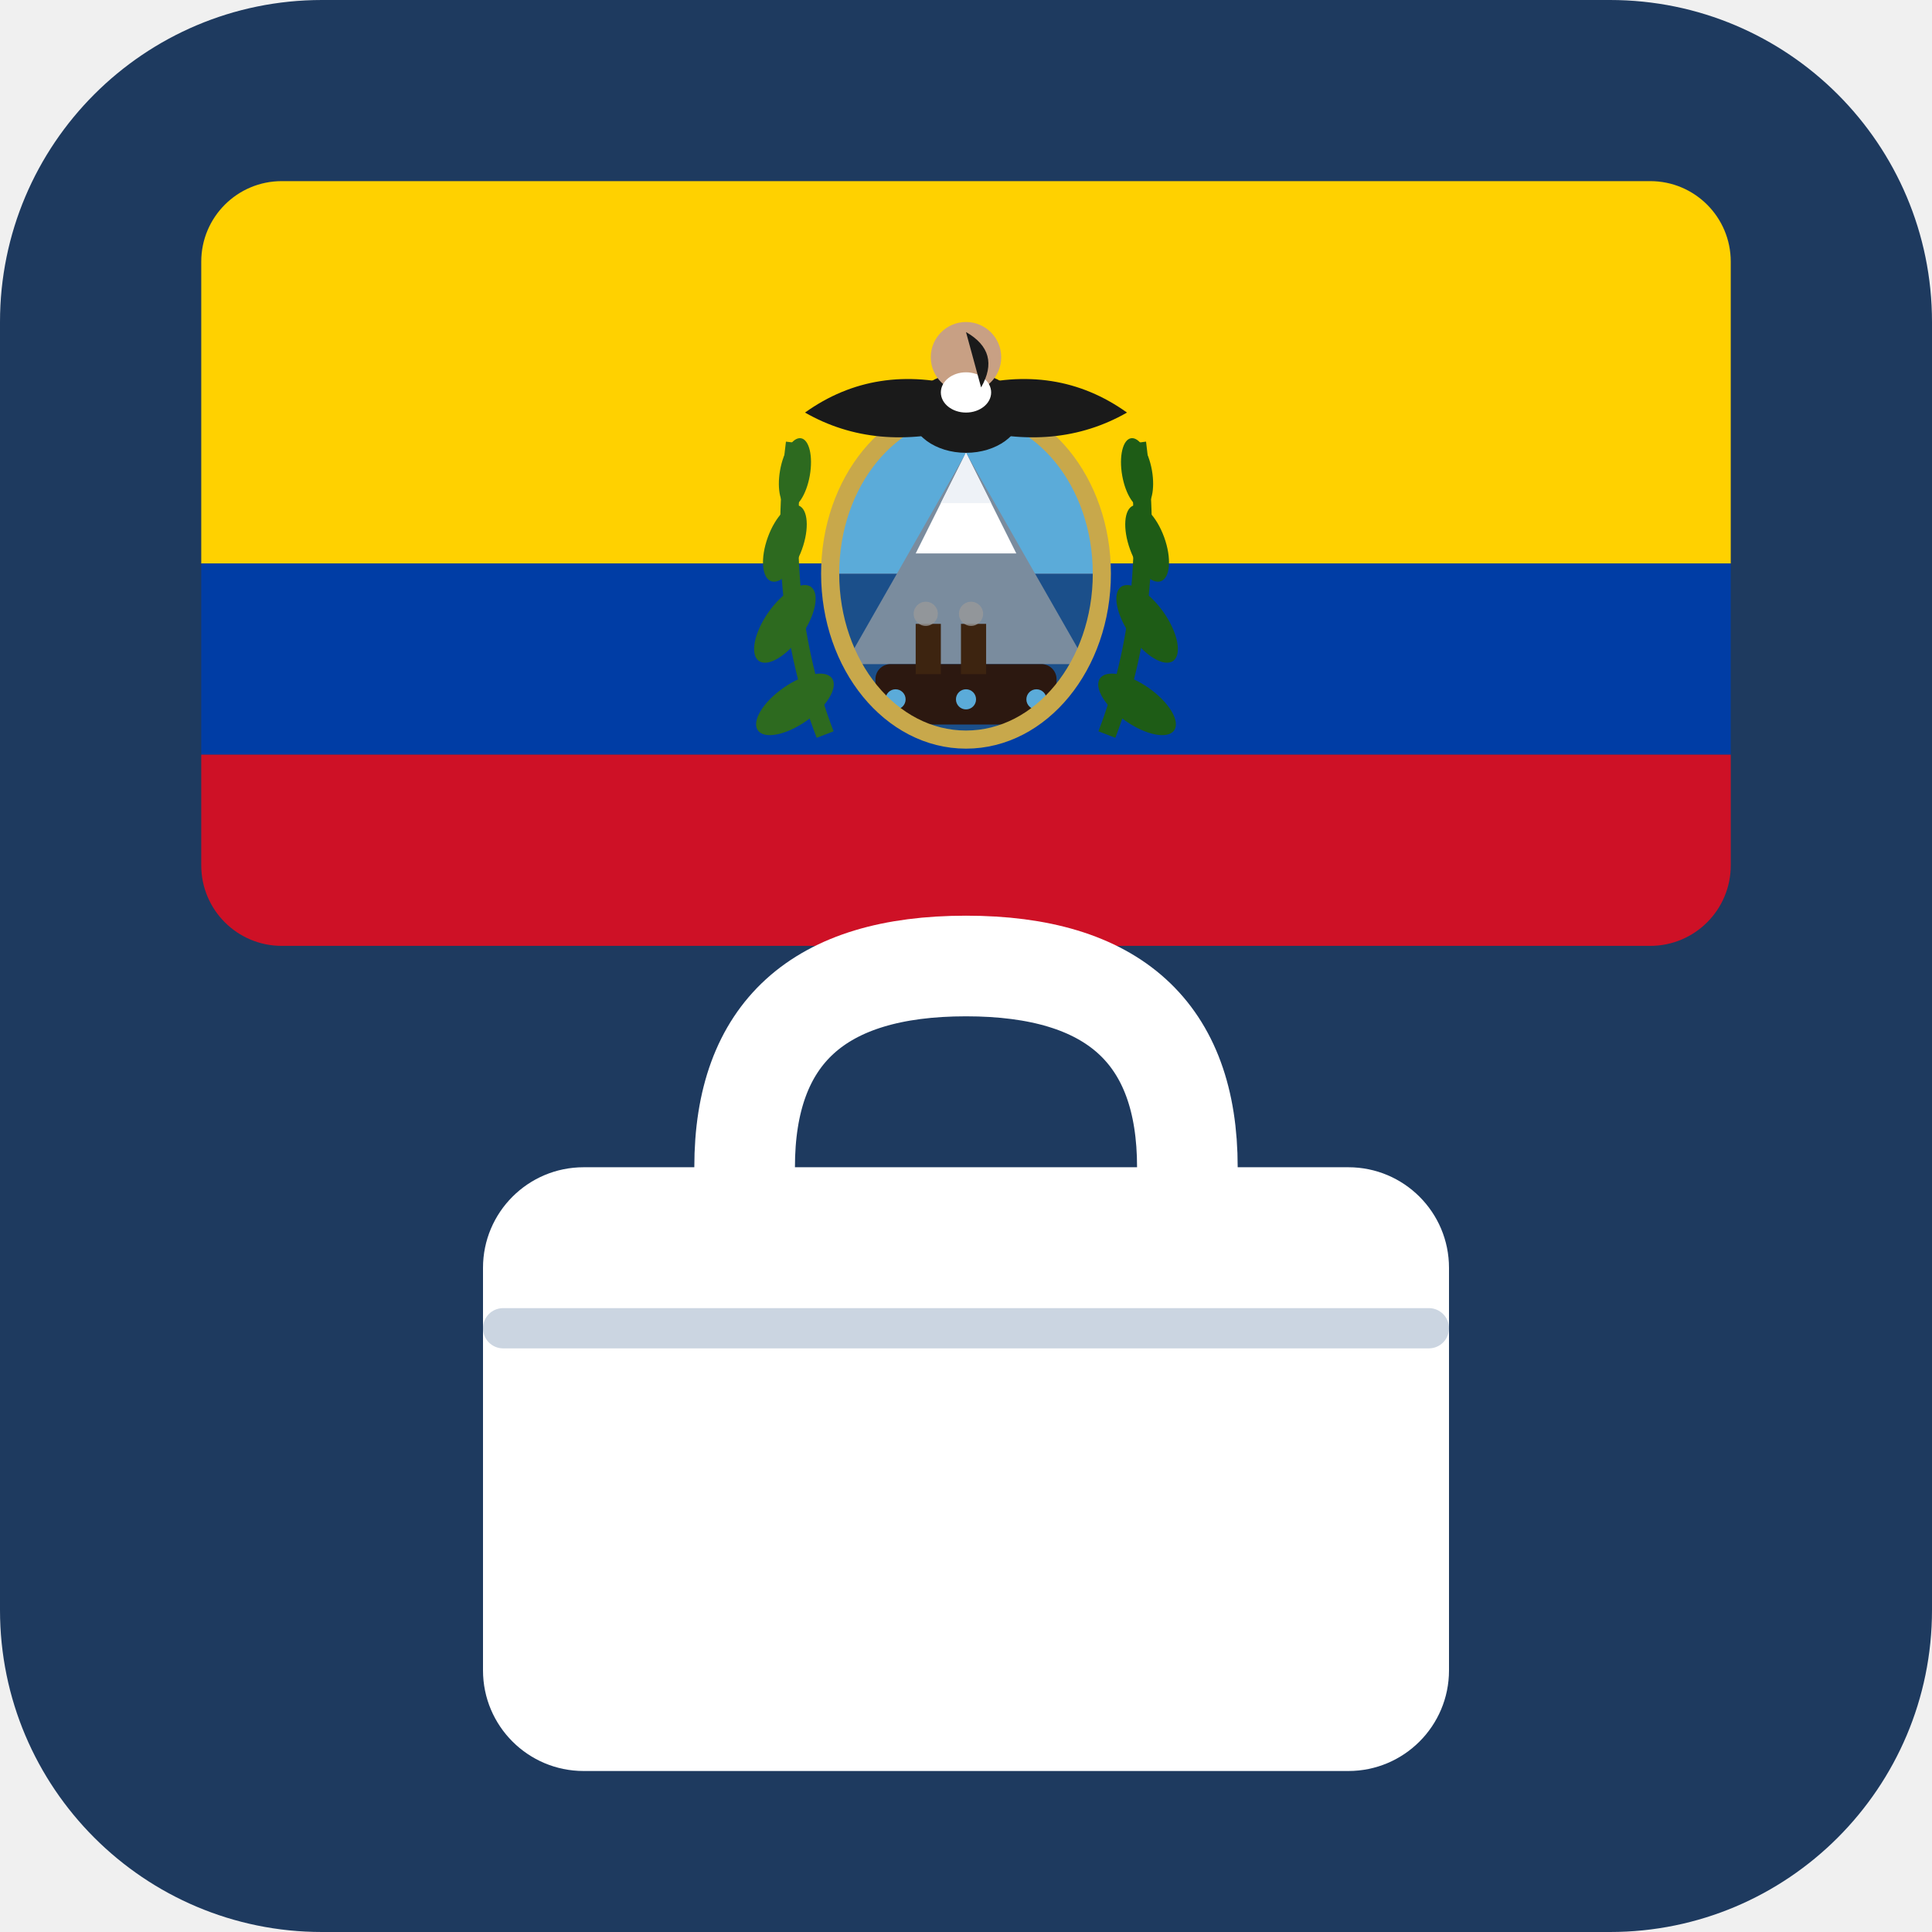
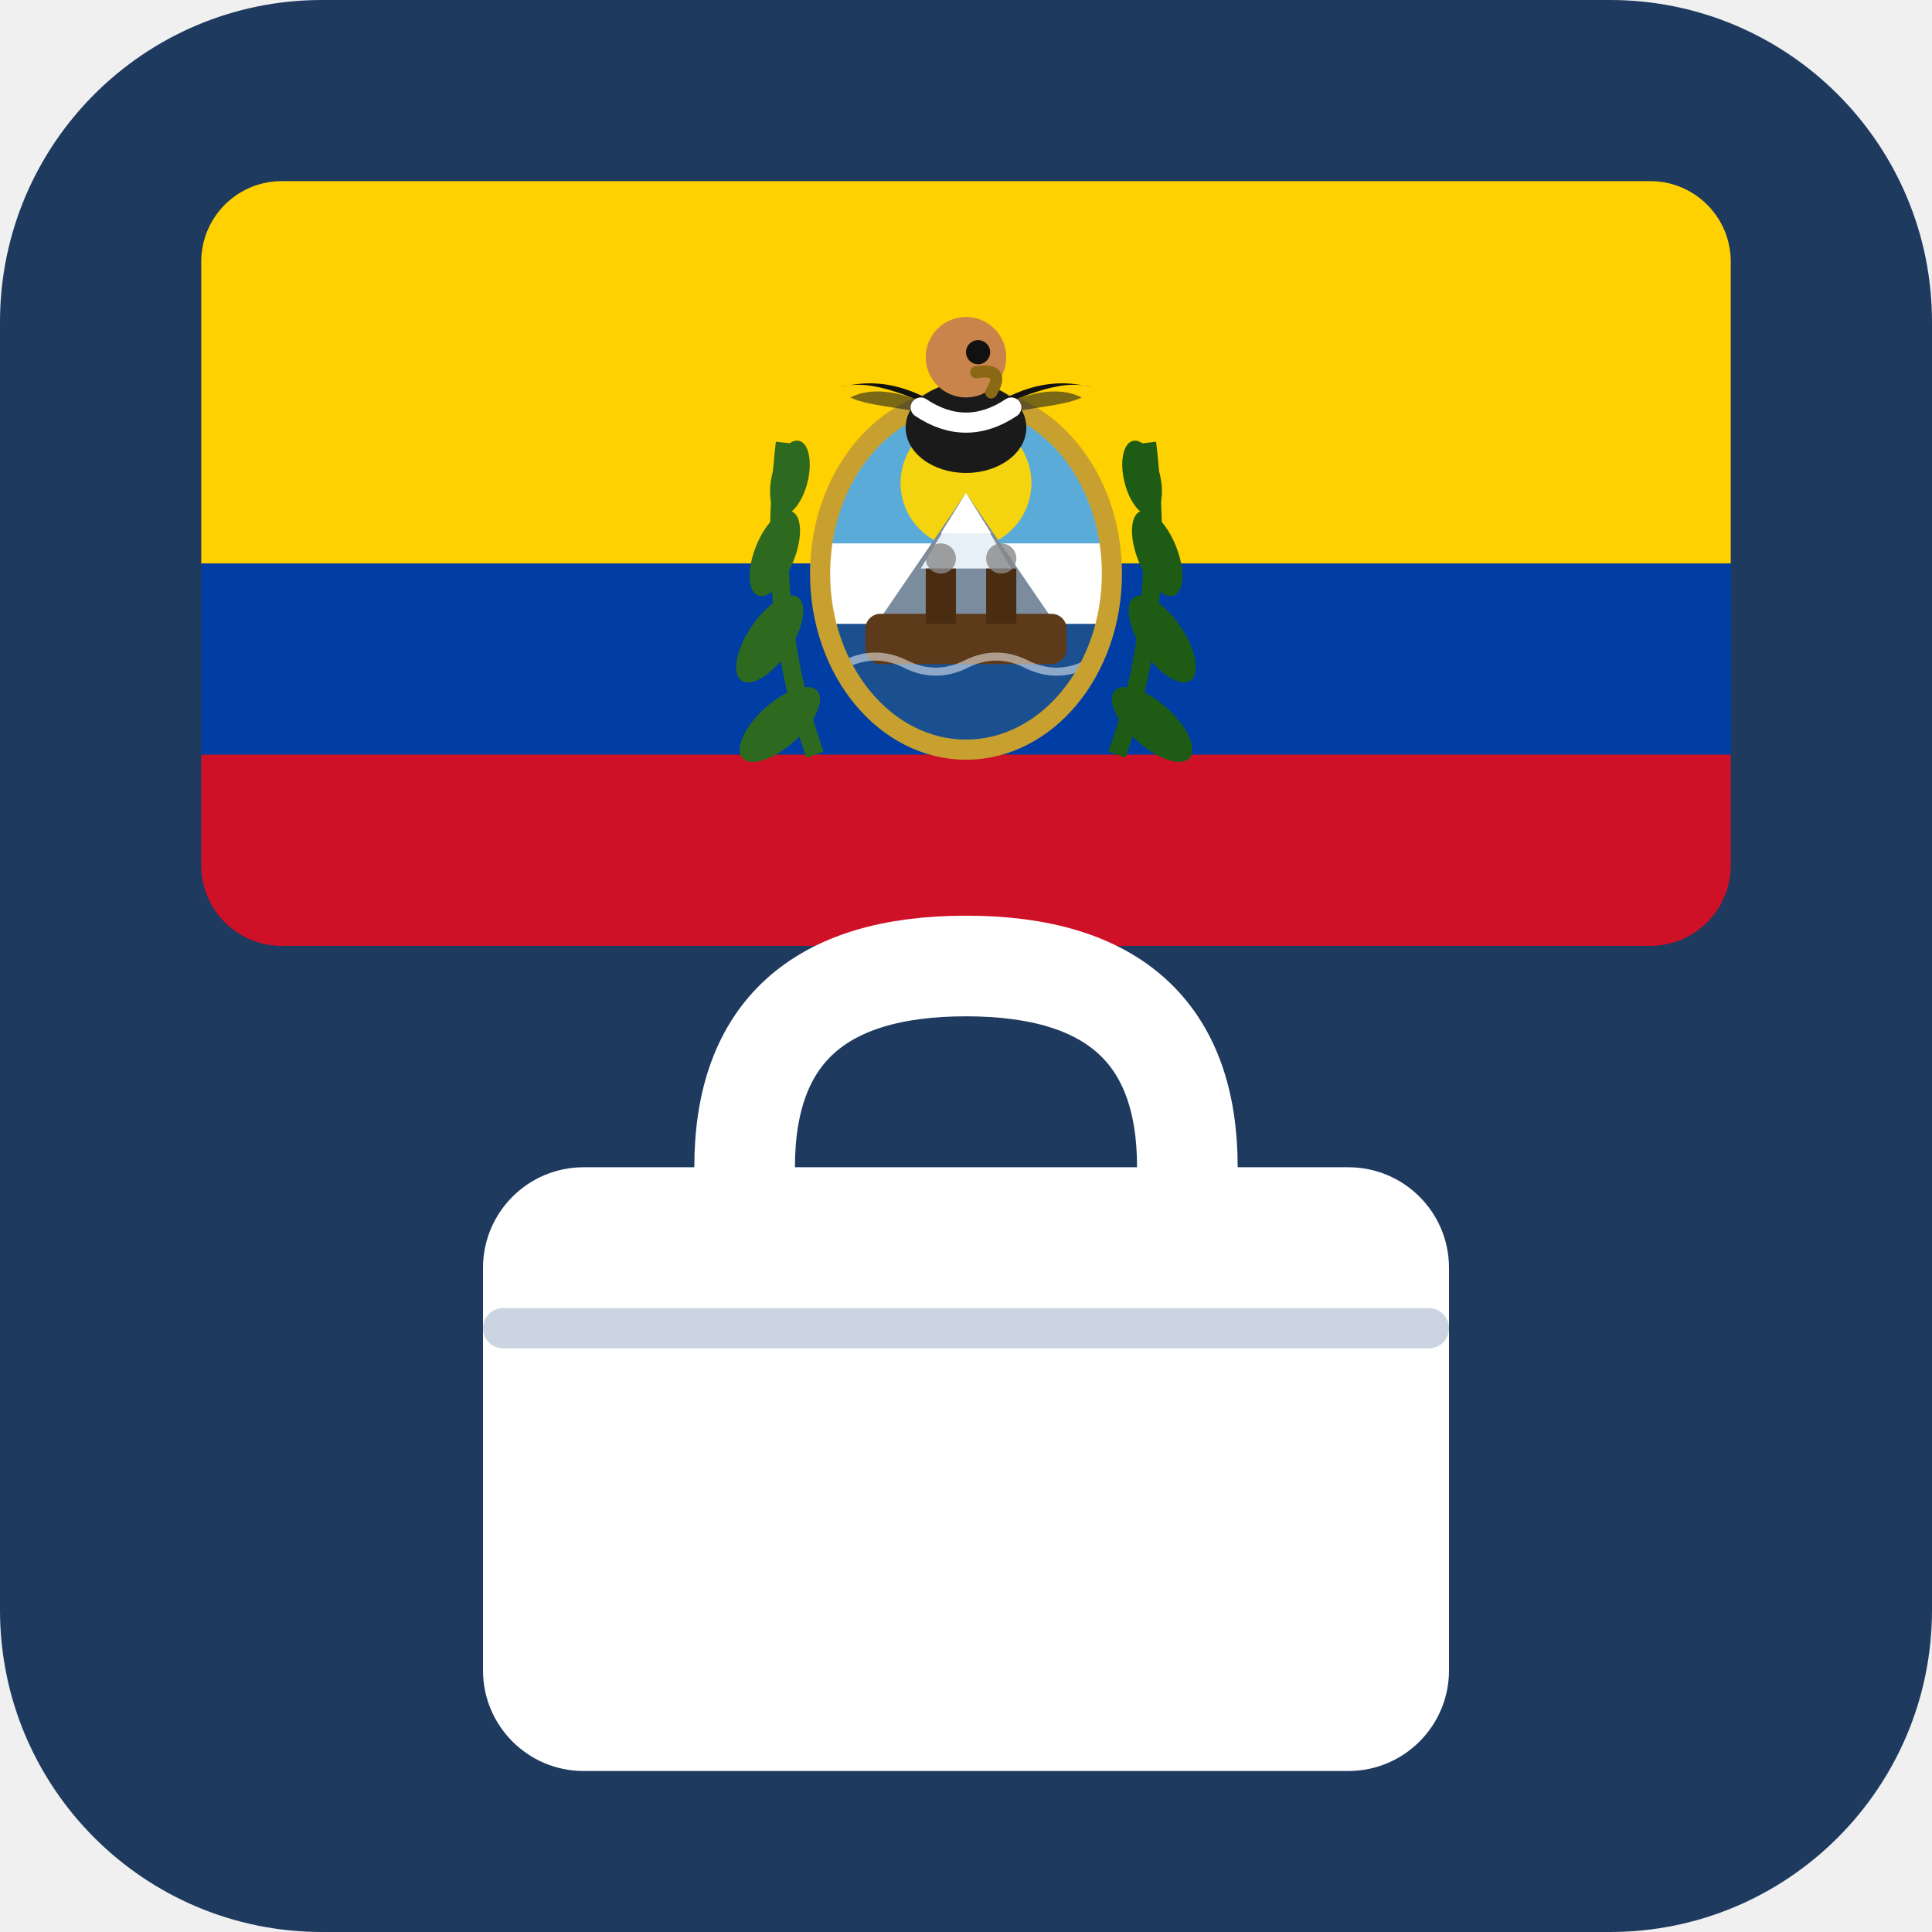
<svg xmlns="http://www.w3.org/2000/svg" viewBox="0 0 192 192" width="192" height="192">
  <rect width="192" height="192" rx="32" fill="#1E3A5F" />
-   <clipPath id="flag192">
-     <rect x="20" y="18" width="152" height="76" rx="8" />
-   </clipPath>
+   <defs>
+     <clipPath id="flag192">
+       <rect x="20" y="18" width="152" height="76" rx="8" />
+     </clipPath>
+     <clipPath id="ov192">
+       <ellipse cx="96" cy="57" rx="14" ry="17" />
+     </clipPath>
+   </defs>
  <g clip-path="url(#flag192)">
    <rect x="20" y="18" width="152" height="38" fill="#FFD100" />
    <rect x="20" y="56" width="152" height="19" fill="#003DA5" />
    <rect x="20" y="75" width="152" height="19" fill="#CE1126" />
  </g>
-   <defs>
-     <clipPath id="ov192">
-       <ellipse cx="96" cy="57" rx="13" ry="16" />
-     </clipPath>
-   </defs>
-   <path d="M82,73 Q77,60 79,44" fill="none" stroke="#2D6A1F" stroke-width="1.8" />
-   <ellipse cx="79" cy="70" rx="4.5" ry="2" transform="rotate(-35 79 70)" fill="#2D6A1F" />
-   <ellipse cx="78" cy="62" rx="4.5" ry="2" transform="rotate(-55 78 62)" fill="#2D6A1F" />
-   <ellipse cx="78" cy="54" rx="4" ry="1.8" transform="rotate(-70 78 54)" fill="#2D6A1F" />
-   <ellipse cx="79" cy="47" rx="3.5" ry="1.5" transform="rotate(-80 79 47)" fill="#2D6A1F" />
-   <path d="M110,73 Q115,60 113,44" fill="none" stroke="#1E5C16" stroke-width="1.8" />
-   <ellipse cx="113" cy="70" rx="4.5" ry="2" transform="rotate(35 113 70)" fill="#1E5C16" />
-   <ellipse cx="114" cy="62" rx="4.5" ry="2" transform="rotate(55 114 62)" fill="#1E5C16" />
-   <ellipse cx="114" cy="54" rx="4" ry="1.8" transform="rotate(70 114 54)" fill="#1E5C16" />
-   <ellipse cx="113" cy="47" rx="3.5" ry="1.5" transform="rotate(80 113 47)" fill="#1E5C16" />
-   <ellipse cx="96" cy="57" rx="13.5" ry="16.5" fill="white" />
+   <path d="M81,75 Q76,61 78,44" fill="none" stroke="#2D6A1F" stroke-width="1.8" />
+   <ellipse cx="77.5" cy="72" rx="5" ry="2.2" transform="rotate(-42,77.5,72)" fill="#2D6A1F" />
+   <ellipse cx="76.5" cy="63.5" rx="5" ry="2.2" transform="rotate(-56,76.5,63.5)" fill="#2D6A1F" />
+   <ellipse cx="77" cy="55" rx="4.5" ry="2" transform="rotate(-68,77,55)" fill="#2D6A1F" />
+   <ellipse cx="78.5" cy="47.5" rx="3.8" ry="1.8" transform="rotate(-76,78.5,47.5)" fill="#2D6A1F" />
+   <path d="M111,75 Q116,61 114,44" fill="none" stroke="#1E5C16" stroke-width="1.8" />
+   <ellipse cx="114.5" cy="72" rx="5" ry="2.2" transform="rotate(42,114.5,72)" fill="#1E5C16" />
+   <ellipse cx="115.5" cy="63.5" rx="5" ry="2.2" transform="rotate(56,115.5,63.5)" fill="#1E5C16" />
+   <ellipse cx="115" cy="55" rx="4.5" ry="2" transform="rotate(68,115,55)" fill="#1E5C16" />
+   <ellipse cx="113.5" cy="47.5" rx="3.8" ry="1.8" transform="rotate(76,113.5,47.5)" fill="#1E5C16" />
+   <ellipse cx="96" cy="57" rx="14.5" ry="17.5" fill="white" />
  <g clip-path="url(#ov192)">
-     <rect x="83" y="41" width="26" height="16" fill="#5BABD9" />
-     <rect x="83" y="57" width="26" height="16" fill="#1B4F8A" />
-     <circle cx="96" cy="57" r="5.5" fill="#FFD700" />
-     <polygon points="96,45 84,66 108,66" fill="#7A8C9E" />
-     <polygon points="96,45 91,55 101,55" fill="white" />
-     <polygon points="96,45 93.5,50 98.5,50" fill="#EEF2F7" />
-     <rect x="87" y="66" width="18" height="6" rx="1.5" fill="#2C1810" />
-     <rect x="91" y="62" width="2.5" height="5" fill="#3D2410" />
-     <rect x="95.5" y="62" width="2.5" height="5" fill="#3D2410" />
-     <circle cx="92" cy="61" r="1.2" fill="#999" opacity="0.8" />
-     <circle cx="96.5" cy="61" r="1.2" fill="#999" opacity="0.8" />
-     <circle cx="89" cy="69.5" r="1" fill="#5BABD9" />
-     <circle cx="96" cy="69.5" r="1" fill="#5BABD9" />
-     <circle cx="103" cy="69.5" r="1" fill="#5BABD9" />
+     <rect x="82" y="40" width="28" height="14" fill="#5BABD9" />
+     <circle cx="96" cy="48" r="6.5" fill="#FFD700" opacity="0.93" />
+     <polygon points="96,49 83,68 109,68" fill="#7A8C9E" />
+     <polygon points="96,49 91.5,56.5 100.5,56.5" fill="#E8F0F7" />
+     <polygon points="96,49 93.5,53 98.5,53" fill="white" />
+     <rect x="82" y="62" width="28" height="12" fill="#1B5090" />
+     <rect x="86" y="61" width="20" height="5" rx="1.5" fill="#5C3A1A" />
+     <rect x="92" y="56.5" width="3" height="5.5" fill="#4A2D10" />
+     <rect x="98" y="56.5" width="3" height="5.5" fill="#4A2D10" />
+     <circle cx="93.5" cy="55.5" r="1.5" fill="#888" opacity="0.8" />
+     <circle cx="99.5" cy="55.5" r="1.5" fill="#888" opacity="0.8" />
+     <path d="M84,66 Q87,64.5 90,66 Q93,67.5 96,66 Q99,64.5 102,66 Q105,67.5 108,66" stroke="white" stroke-width="0.8" fill="none" opacity="0.5" />
  </g>
-   <ellipse cx="96" cy="57" rx="13.5" ry="16.5" fill="none" stroke="#C8A84B" stroke-width="1.8" />
-   <path d="M80,41 Q87,36 96,38.5 Q105,36 112,41 Q105,45 96,42.5 Q87,45 80,41Z" fill="#1A1A1A" />
-   <ellipse cx="96" cy="41" rx="5.5" ry="4" fill="#1A1A1A" />
-   <circle cx="96" cy="35.5" r="3.5" fill="#C8A084" />
-   <ellipse cx="96" cy="39" rx="2.5" ry="2" fill="white" />
-   <path d="M96,33 Q99.5,35 97.5,38.5" fill="#1A1A1A" />
+   <ellipse cx="96" cy="57" rx="14.5" ry="17.5" fill="none" stroke="#C8A030" stroke-width="2" />
+   <path d="M96,42 C93,40 89,37 83.5,38.5 C86.5,37.5 91,39.5 96,42Z" fill="#111" />
+   <path d="M96,42 C99,40 103,37 108.5,38.5 C105.5,37.5 101,39.5 96,42Z" fill="#111" />
+   <path d="M84.5,39.5 C87.5,38 91.5,39.5 96,42 C91,40.5 86.5,40.5 84.5,39.5Z" fill="#222" opacity="0.6" />
+   <path d="M107.5,39.5 C104.5,38 100.5,39.5 96,42 C101,40.5 105.5,40.5 107.5,39.5Z" fill="#222" opacity="0.6" />
+   <ellipse cx="96" cy="42.5" rx="6" ry="4.5" fill="#1A1A1A" />
+   <circle cx="96" cy="35.5" r="4" fill="#C8844A" />
+   <circle cx="97.2" cy="35" r="1.2" fill="#111" />
+   <path d="M97,37 Q100,36.5 98.5,39" stroke="#8B6914" stroke-width="1.2" fill="none" stroke-linecap="round" />
+   <path d="M91.5,40.5 Q96,43.5 100.5,40.5" stroke="white" stroke-width="2" fill="none" stroke-linecap="round" />
  <path d="M74 116 Q74 96 96 96 Q118 96 118 116" fill="none" stroke="white" stroke-width="10" stroke-linecap="round" />
  <rect x="48" y="116" width="96" height="60" rx="10" fill="white" />
  <rect x="48" y="130" width="96" height="4" rx="2" fill="#CBD5E1" />
</svg>
